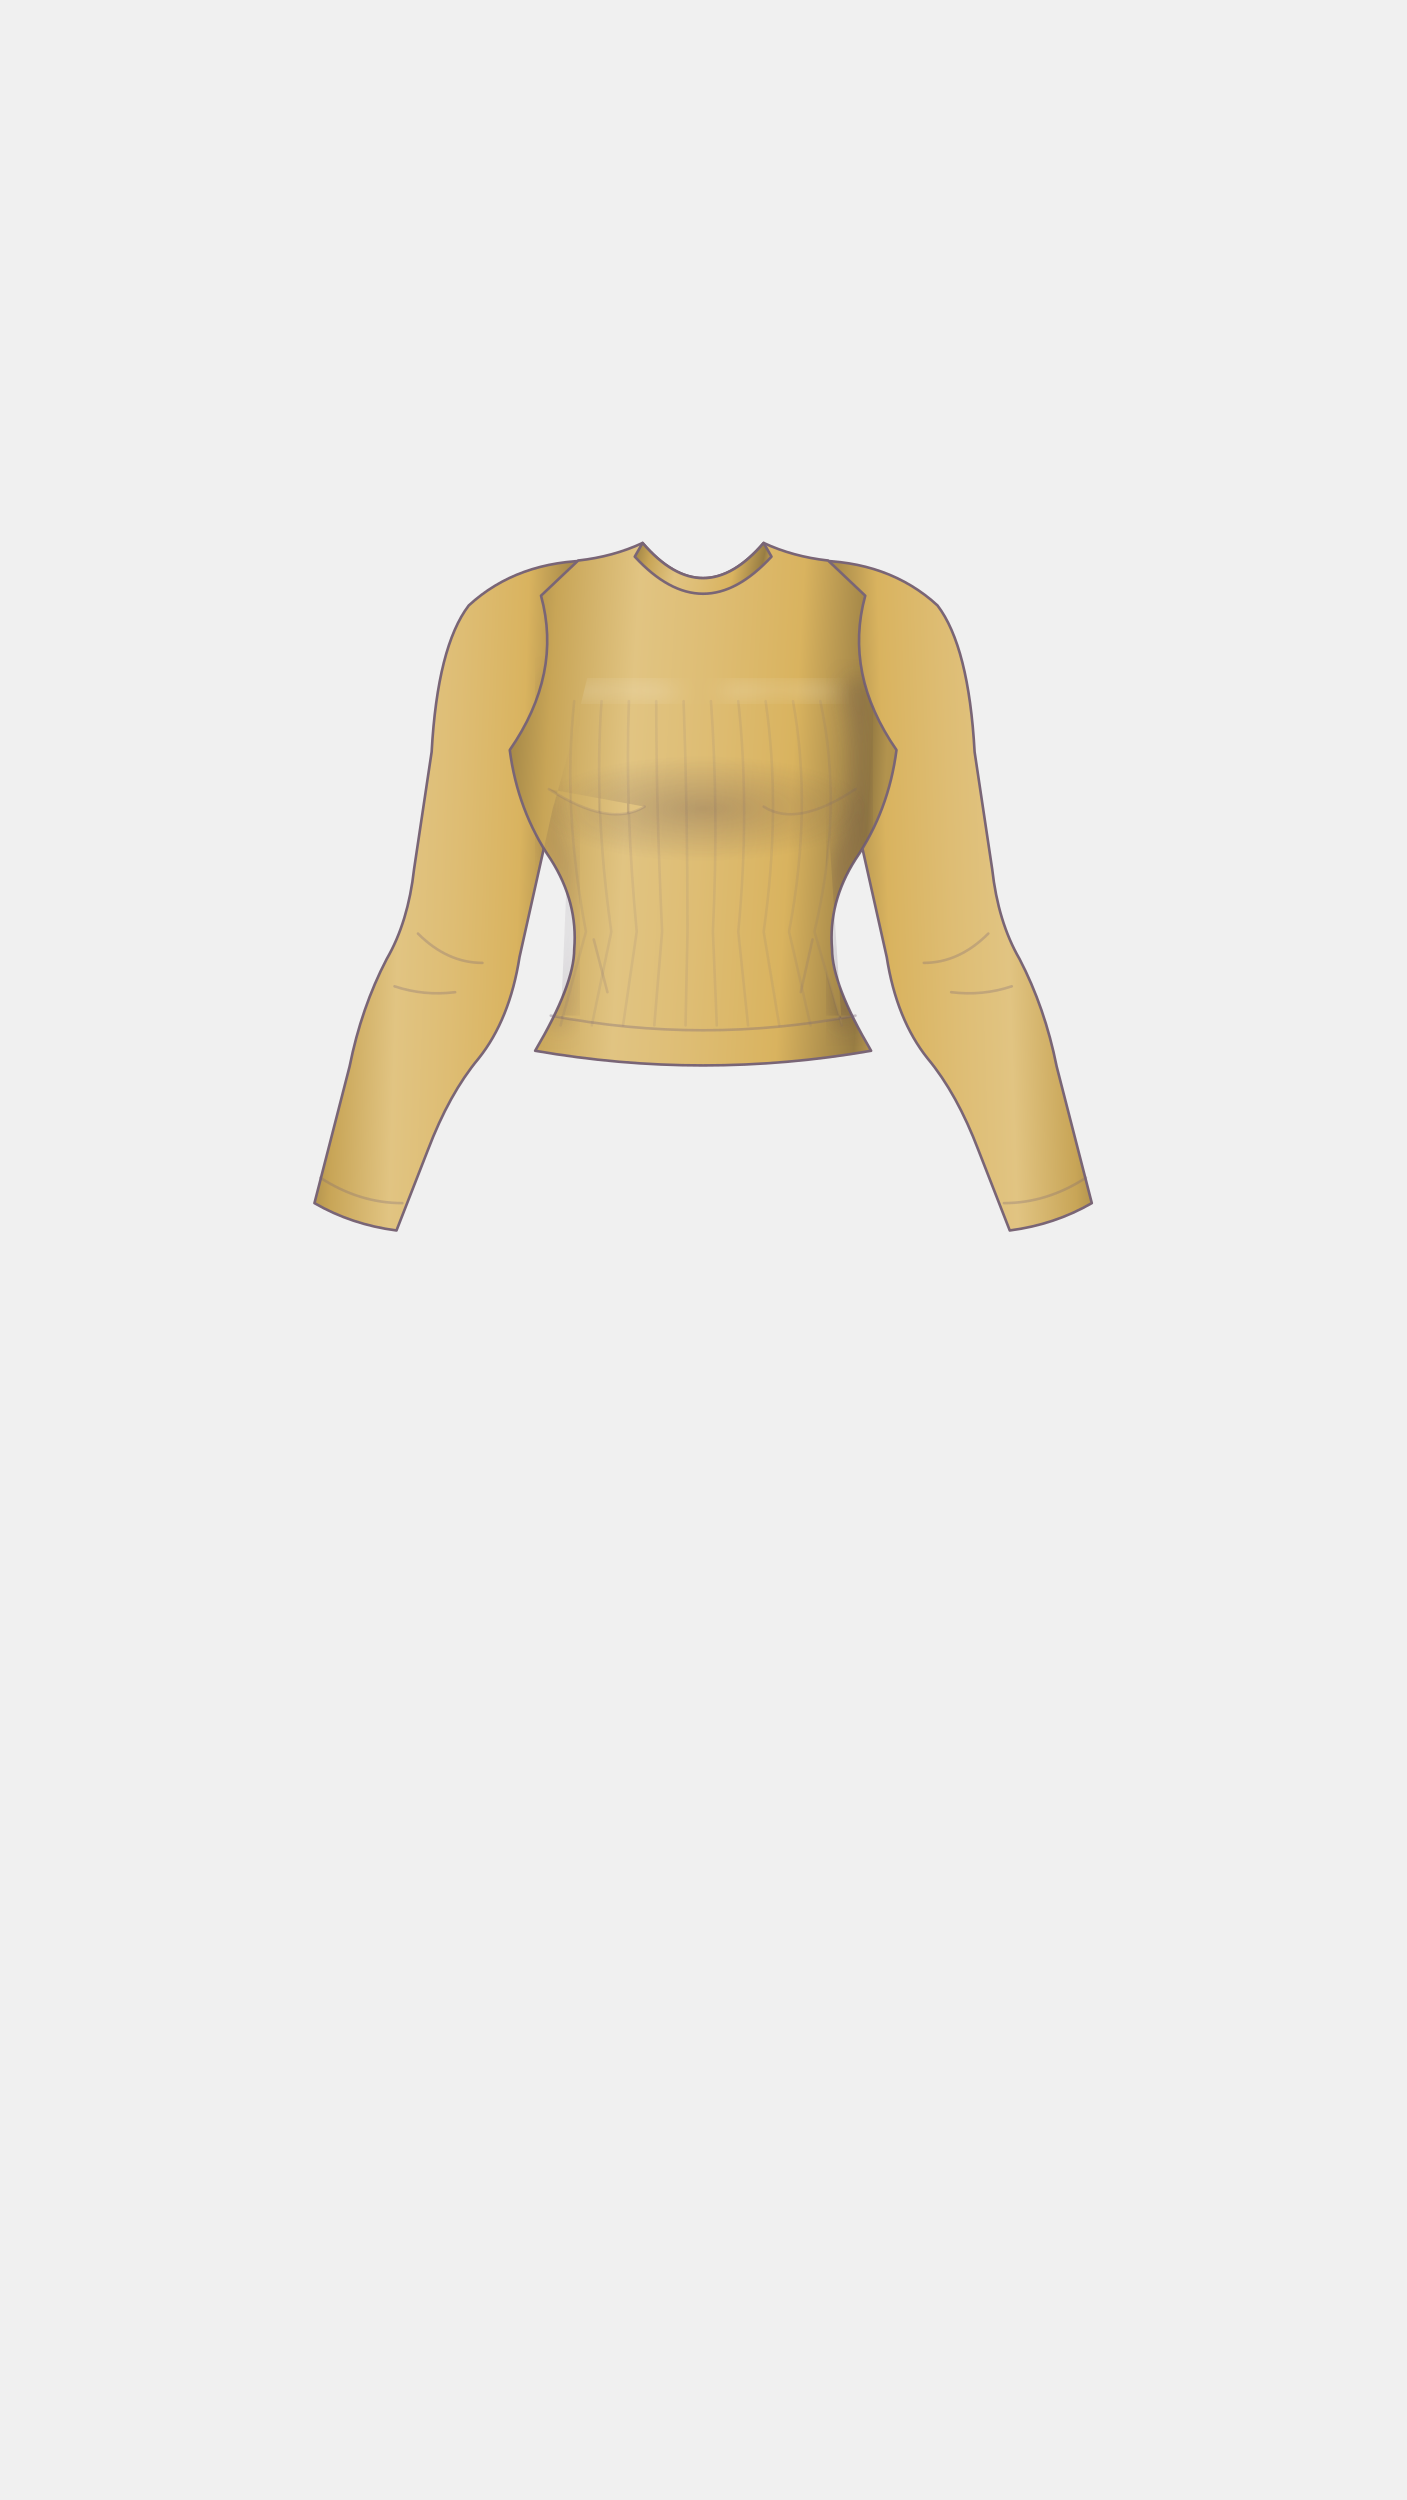
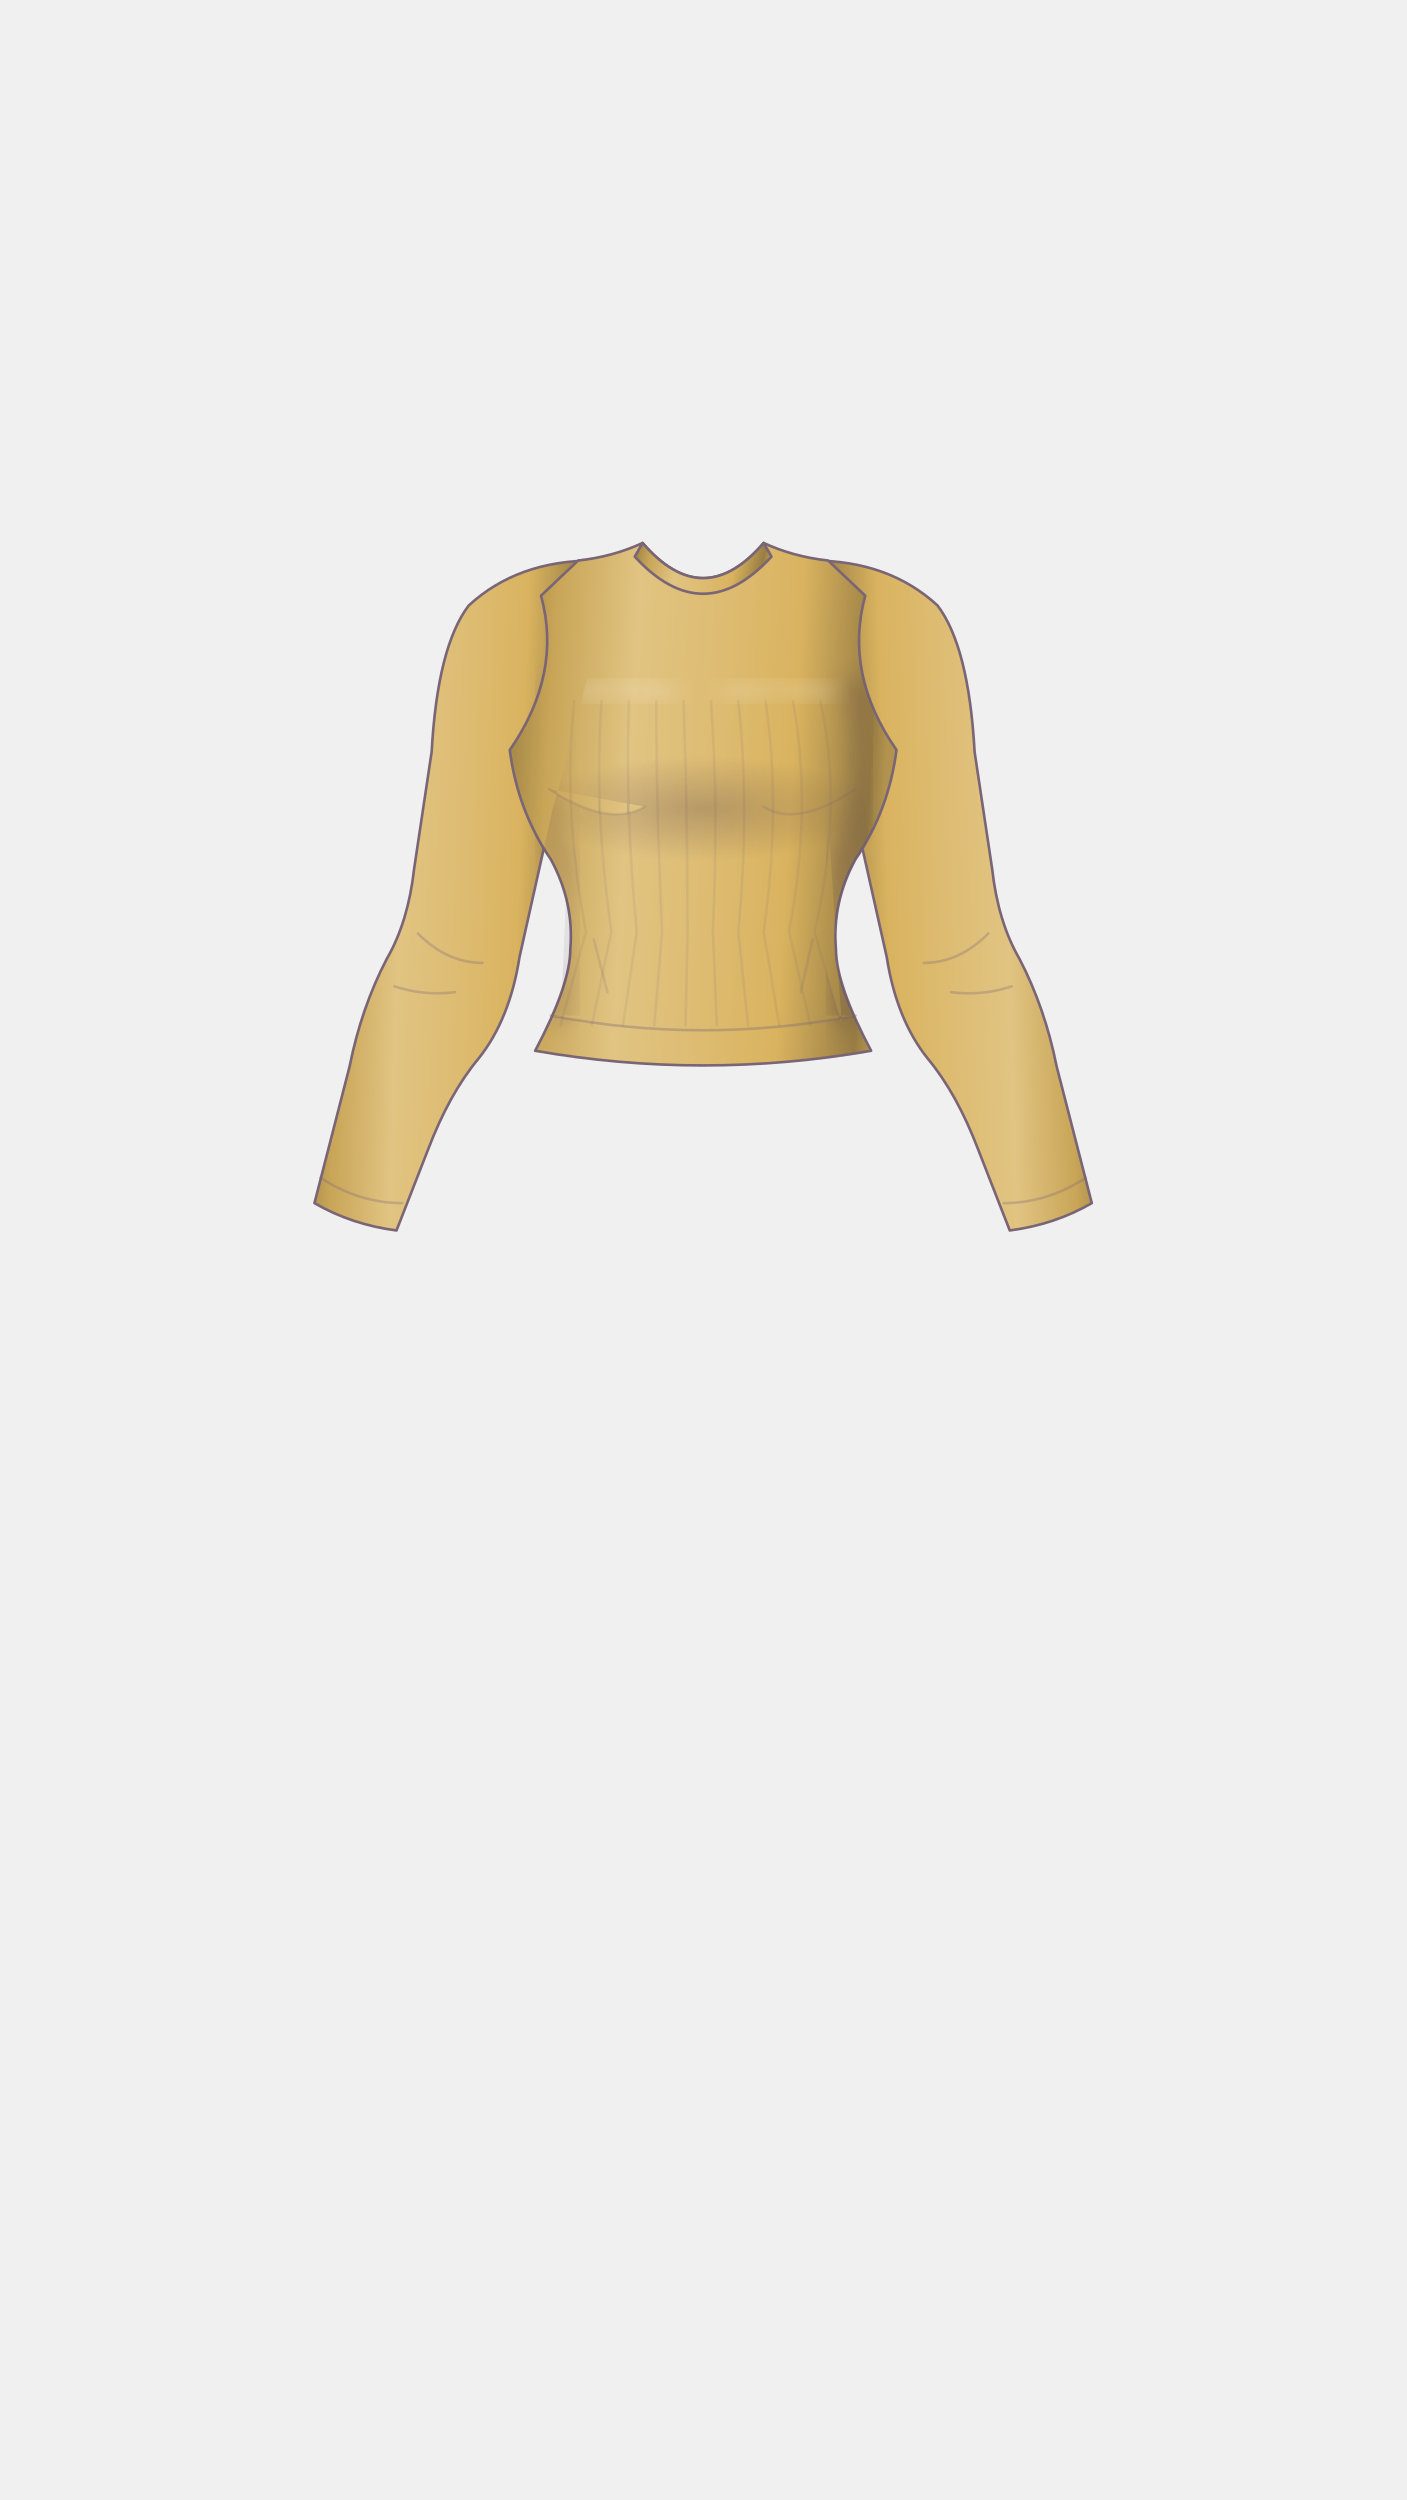
<svg xmlns="http://www.w3.org/2000/svg" width="720" height="1280" viewBox="0 0 720 1280" fill="none">
  <defs>
-     <linearGradient id="m1aty1yf-0" x1="0" y1="0" x2="1" y2=".08">
+     <linearGradient id="mn471mn-0" x1="0" y1="0" x2="1" y2=".08">
      <stop stop-color="#9a7f43" />
      <stop offset=".13" stop-color="#c8a557" />
      <stop offset=".34" stop-color="#e1c482" />
      <stop offset=".53" stop-color="#debd74" />
      <stop offset=".76" stop-color="#d9b35f" />
      <stop offset=".96" stop-color="#987d43" />
      <stop offset="1" stop-color="#b2934e" />
    </linearGradient>
  </defs>
  <g stroke="#796576" stroke-width="1.35" stroke-linecap="round" stroke-linejoin="round">
    <defs>
      <clipPath id="cloth-clip">
-         <path d="M304 287 Q265 287 240 310 Q224 331 221 385 L212 445 Q209 472 198 491 Q185 516 179 546 L161 616 Q180 627 203 630 L219 589 Q230 560 245 542 Q261 522 266 490 L283 414 Q296 369 305 328Z" fill="url(#m1aty1yf-0)" />
+         <path d="M304 287 Q265 287 240 310 Q224 331 221 385 L212 445 Q209 472 198 491 Q185 516 179 546 L161 616 Q180 627 203 630 L219 589 Q230 560 245 542 Q261 522 266 490 L283 414 Q296 369 305 328Z" fill="url(#mn471mn-0)" />
        <path d="M164 603 Q184 616 206 616 M214 478 Q229 493 247 493 M202 505 Q217 510 233 508" stroke="#796576" opacity="0.3" />
        <g transform="translate(720 0) scale(-1 1)">
-           <path d="M304 287 Q265 287 240 310 Q224 331 221 385 L212 445 Q209 472 198 491 Q185 516 179 546 L161 616 Q180 627 203 630 L219 589 Q230 560 245 542 Q261 522 266 490 L283 414 Q296 369 305 328Z" fill="url(#m1aty1yf-0)" />
+           <path d="M304 287 Q265 287 240 310 Q224 331 221 385 L212 445 Q209 472 198 491 Q185 516 179 546 L161 616 Q180 627 203 630 L219 589 Q230 560 245 542 Q261 522 266 490 L283 414 Q296 369 305 328Z" fill="url(#mn471mn-0)" />
          <path d="M164 603 Q184 616 206 616 M214 478 Q229 493 247 493 M202 505 Q217 510 233 508" stroke="#796576" opacity="0.3" />
        </g>
-         <path d="M329 278 Q360 314 391 278 Q406 285 424 287 L443 305 Q432 345 459 384 Q455 415 438 440 Q424 462 426 486 Q426 504 446 538 Q360 553 274 538 Q294 504 294 486 Q296 462 282 440 Q265 415 261 384 Q288 345 277 305 L296 287 Q314 285 329 278Z" fill="url(#m1aty1yf-0)" />
-         <path d="M329 278 Q360 314 391 278 L395 285 Q360 323 325 285Z" fill="url(#m1aty1yf-0)" />
+         <path d="M329 278 Q360 314 391 278 Q406 285 424 287 L443 305 Q432 345 459 384 Q455 415 438 440 Q426 462 428 486 Q428 504 446 538 Q360 553 274 538 Q292 504 292 486 Q294 462 282 440 Q265 415 261 384 Q288 345 277 305 L296 287 Q314 285 329 278Z" fill="url(#mn471mn-0)" />
+         <path d="M329 278 Q360 314 391 278 L395 285 Q360 323 325 285Z" fill="url(#mn471mn-0)" />
        <path d="M294 359 Q288 414 300 477 L287 525" stroke="#796576" opacity="0.12" />
        <path d="M308 359 Q304 414 313 477 L303 525" stroke="#796576" opacity="0.12" />
        <path d="M322 359 Q320 414 326 477 L319 525" stroke="#796576" opacity="0.12" />
        <path d="M336 359 Q336 414 339 477 L335 525" stroke="#796576" opacity="0.12" />
        <path d="M350 359 Q352 414 352 477 L351 525" stroke="#796576" opacity="0.12" />
        <path d="M364 359 Q368 414 365 477 L367 525" stroke="#796576" opacity="0.12" />
        <path d="M378 359 Q384 414 378 477 L383 525" stroke="#796576" opacity="0.12" />
        <path d="M392 359 Q400 414 391 477 L399 525" stroke="#796576" opacity="0.12" />
        <path d="M406 359 Q416 414 404 477 L415 525" stroke="#796576" opacity="0.12" />
        <path d="M420 359 Q432 414 417 477 L431 525" stroke="#796576" opacity="0.12" />
        <path d="M282 520 Q360 535 438 520" stroke="#796576" opacity="0.35" />
        <path d="M281 404 Q312 424 330 413 M438 404 Q408 424 391 413 M304 481 L311 508 M416 481 L410 508" stroke="#796576" opacity="0.18" />
      </clipPath>
      <linearGradient id="cloth-round">
        <stop stop-color="#302039" stop-opacity=".19" />
        <stop offset=".32" stop-color="#fff" stop-opacity=".22" />
        <stop offset=".6" stop-color="#fff" stop-opacity="0" />
        <stop offset="1" stop-color="#302039" stop-opacity=".18" />
      </linearGradient>
      <radialGradient id="cloth-contact">
        <stop stop-color="#392841" stop-opacity=".24" />
        <stop offset="1" stop-color="#392841" stop-opacity="0" />
      </radialGradient>
      <filter id="cloth-soft">
        <feGaussianBlur stdDeviation="6" />
      </filter>
    </defs>
-     <path d="M304 287 Q265 287 240 310 Q224 331 221 385 L212 445 Q209 472 198 491 Q185 516 179 546 L161 616 Q180 627 203 630 L219 589 Q230 560 245 542 Q261 522 266 490 L283 414 Q296 369 305 328Z" fill="url(#m1aty1yf-0)" />
+     <path d="M304 287 Q265 287 240 310 Q224 331 221 385 L212 445 Q209 472 198 491 Q185 516 179 546 L161 616 Q180 627 203 630 L219 589 Q230 560 245 542 Q261 522 266 490 L283 414 Q296 369 305 328Z" fill="url(#mn471mn-0)" />
    <path d="M164 603 Q184 616 206 616 M214 478 Q229 493 247 493 M202 505 Q217 510 233 508" stroke="#796576" opacity="0.3" />
    <g transform="translate(720 0) scale(-1 1)">
-       <path d="M304 287 Q265 287 240 310 Q224 331 221 385 L212 445 Q209 472 198 491 Q185 516 179 546 L161 616 Q180 627 203 630 L219 589 Q230 560 245 542 Q261 522 266 490 L283 414 Q296 369 305 328Z" fill="url(#m1aty1yf-0)" />
+       <path d="M304 287 Q265 287 240 310 Q224 331 221 385 L212 445 Q209 472 198 491 Q185 516 179 546 L161 616 Q180 627 203 630 L219 589 Q230 560 245 542 Q261 522 266 490 L283 414 Q296 369 305 328Z" fill="url(#mn471mn-0)" />
      <path d="M164 603 Q184 616 206 616 M214 478 Q229 493 247 493 M202 505 Q217 510 233 508" stroke="#796576" opacity="0.3" />
    </g>
-     <path d="M329 278 Q360 314 391 278 Q406 285 424 287 L443 305 Q432 345 459 384 Q455 415 438 440 Q424 462 426 486 Q426 504 446 538 Q360 553 274 538 Q294 504 294 486 Q296 462 282 440 Q265 415 261 384 Q288 345 277 305 L296 287 Q314 285 329 278Z" fill="url(#m1aty1yf-0)" />
-     <path d="M329 278 Q360 314 391 278 L395 285 Q360 323 325 285Z" fill="url(#m1aty1yf-0)" />
+     <path d="M329 278 Q360 314 391 278 Q406 285 424 287 L443 305 Q432 345 459 384 Q455 415 438 440 Q426 462 428 486 Q428 504 446 538 Q360 553 274 538 Q292 504 292 486 Q294 462 282 440 Q265 415 261 384 Q288 345 277 305 L296 287 Q314 285 329 278Z" fill="url(#mn471mn-0)" />
+     <path d="M329 278 Q360 314 391 278 L395 285 Q360 323 325 285Z" fill="url(#mn471mn-0)" />
    <path d="M294 359 Q288 414 300 477 L287 525" stroke="#796576" opacity="0.12" />
    <path d="M308 359 Q304 414 313 477 L303 525" stroke="#796576" opacity="0.12" />
    <path d="M322 359 Q320 414 326 477 L319 525" stroke="#796576" opacity="0.12" />
    <path d="M336 359 Q336 414 339 477 L335 525" stroke="#796576" opacity="0.12" />
    <path d="M350 359 Q352 414 352 477 L351 525" stroke="#796576" opacity="0.12" />
    <path d="M364 359 Q368 414 365 477 L367 525" stroke="#796576" opacity="0.12" />
    <path d="M378 359 Q384 414 378 477 L383 525" stroke="#796576" opacity="0.12" />
    <path d="M392 359 Q400 414 391 477 L399 525" stroke="#796576" opacity="0.12" />
    <path d="M406 359 Q416 414 404 477 L415 525" stroke="#796576" opacity="0.12" />
    <path d="M420 359 Q432 414 417 477 L431 525" stroke="#796576" opacity="0.12" />
    <path d="M282 520 Q360 535 438 520" stroke="#796576" opacity="0.35" />
    <path d="M281 404 Q312 424 330 413 M438 404 Q408 424 391 413 M304 481 L311 508 M416 481 L410 508" stroke="#796576" opacity="0.18" />
    <g data-material="cloth-volume" clip-path="url(#cloth-clip)">
      <path d="M281 353 Q269 397 286 437 Q304 469 286 520" fill="none" stroke="#392841" stroke-width="14" opacity=".15" filter="url(#cloth-soft)" />
      <path d="M440 354 Q452 397 434 437 Q417 474 433 519" fill="none" stroke="#392841" stroke-width="16" opacity=".22" filter="url(#cloth-soft)" />
      <path d="M297 357 Q315 340 341 359 M376 356 Q400 340 422 358" fill="none" stroke="#fff" stroke-width="14" opacity=".2" filter="url(#cloth-soft)" />
      <ellipse cx="360" cy="414" rx="85" ry="27" fill="url(#cloth-contact)" stroke="none" />
    </g>
  </g>
</svg>
